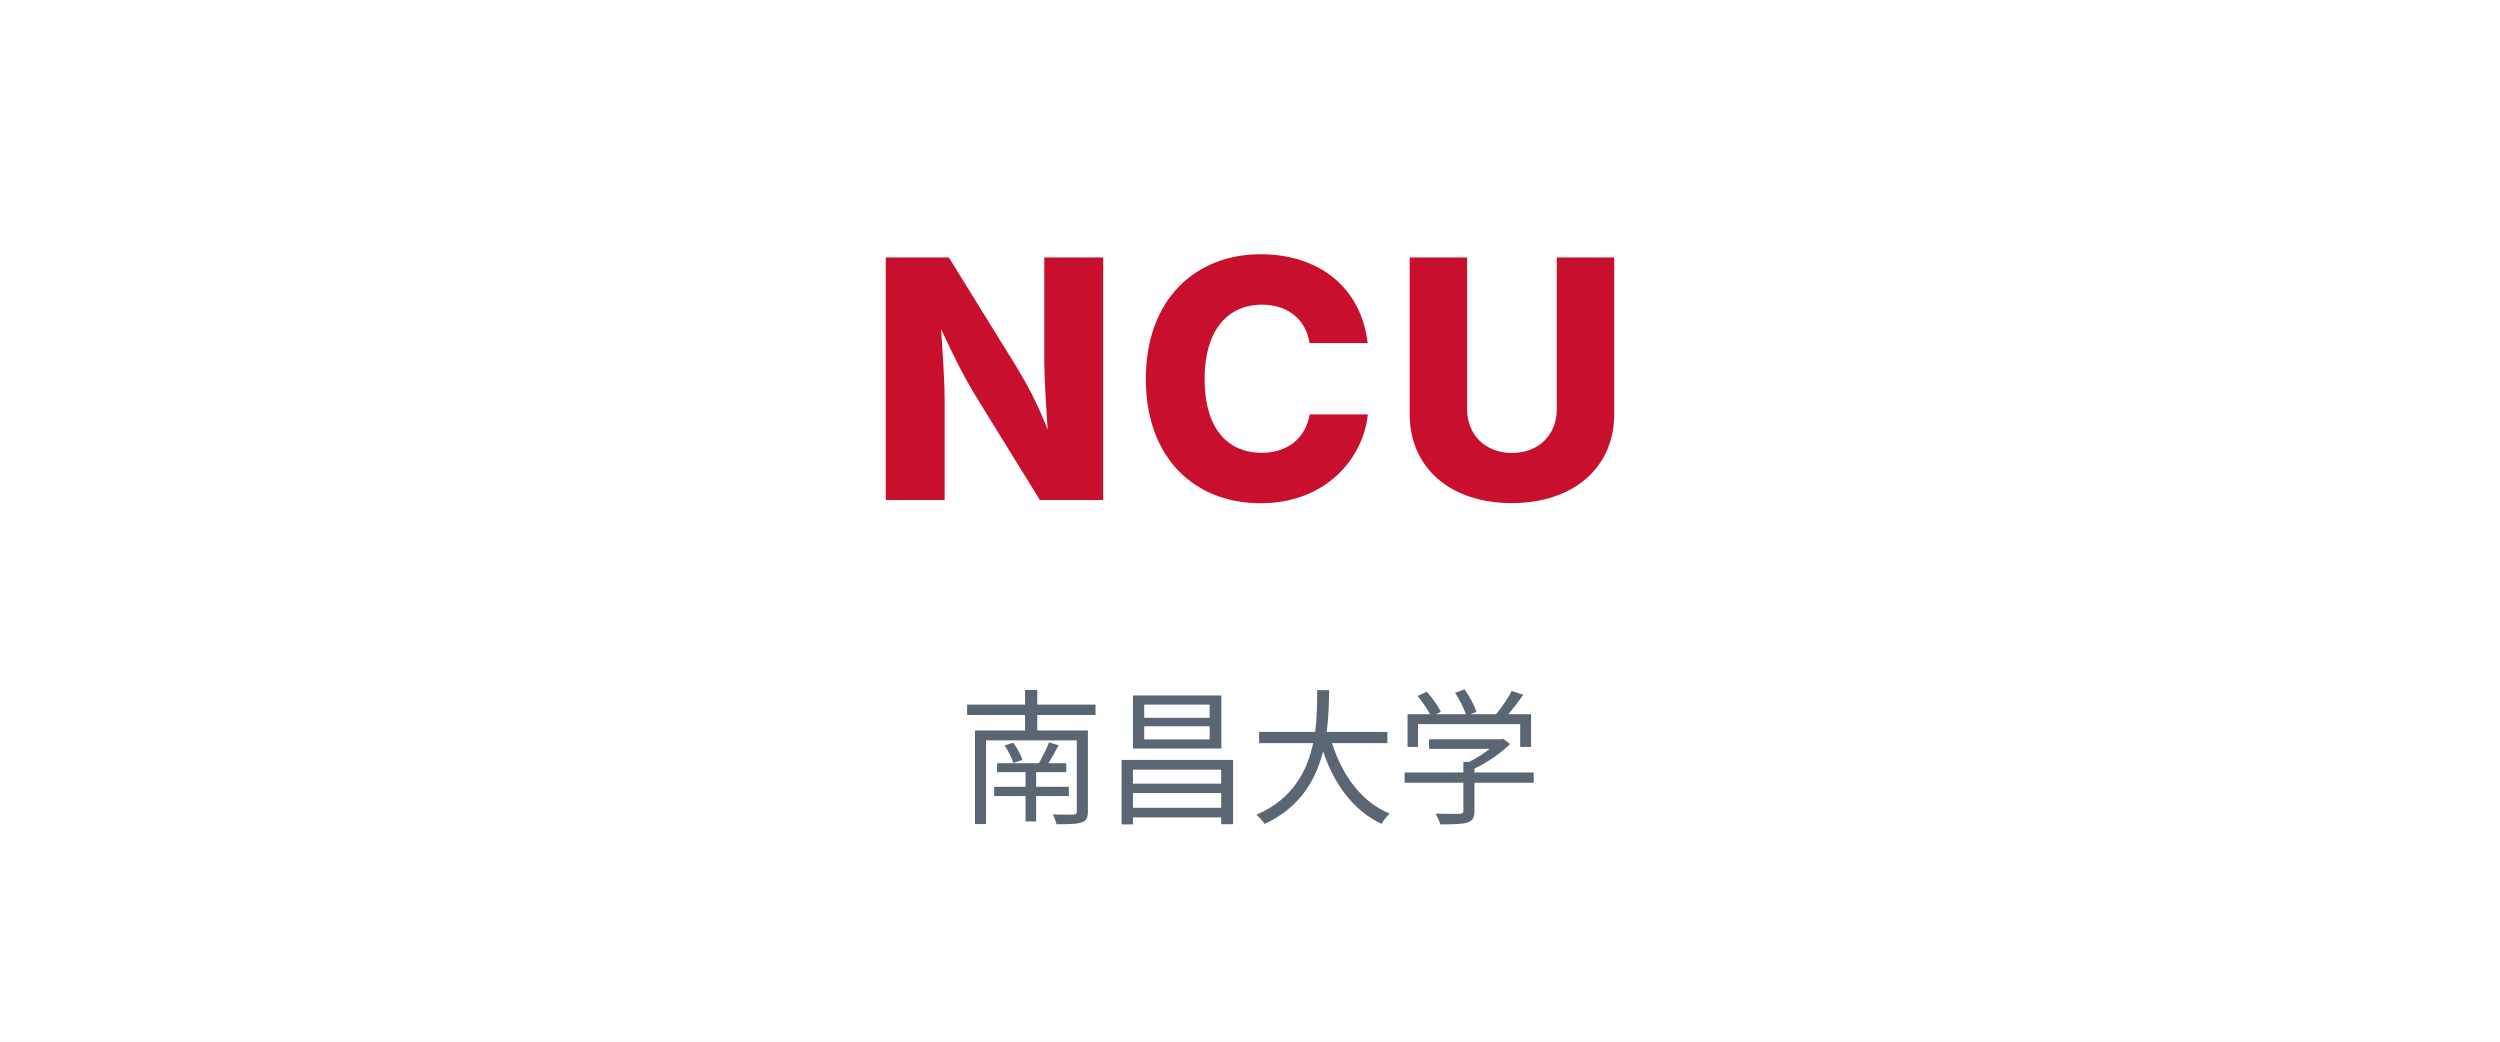
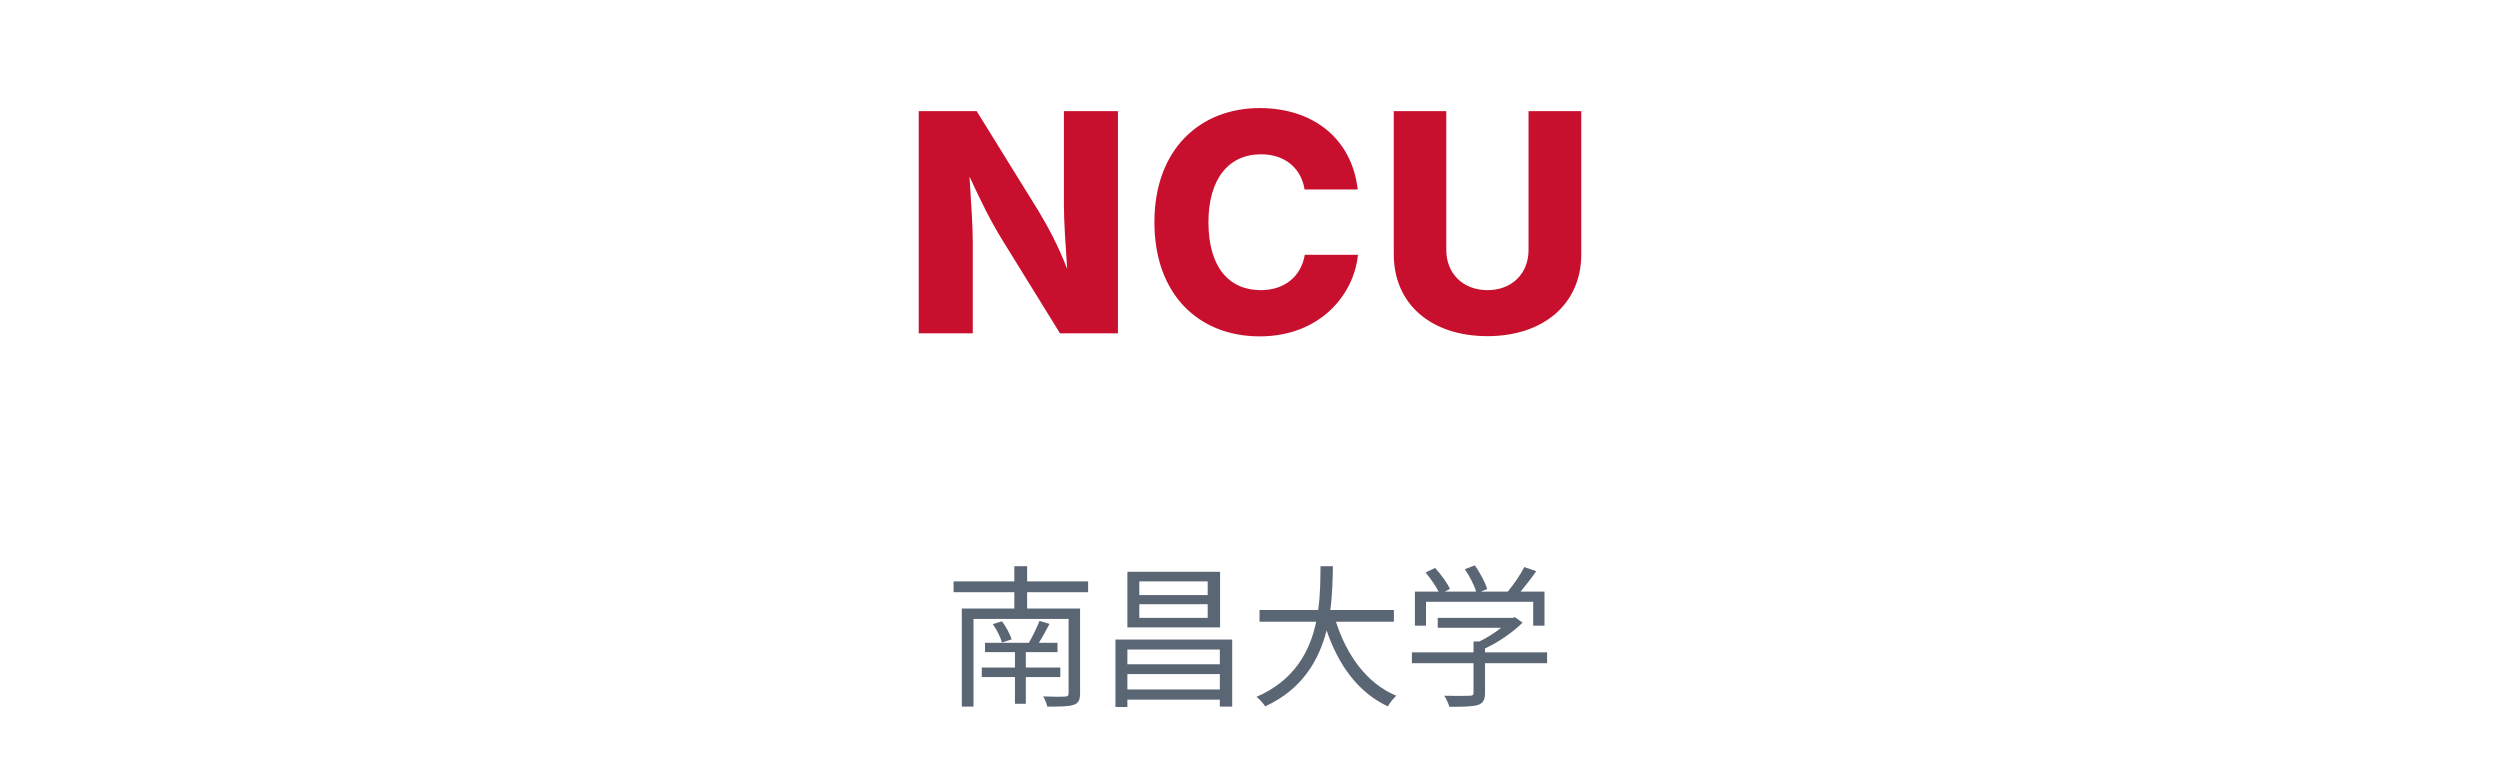
- <svg xmlns="http://www.w3.org/2000/svg" viewBox="0 0 240 100" width="240" height="100">
-   <rect width="240" height="100" fill="#ffffff" />
-   <text x="120" y="48" font-family="Inter, sans-serif" font-size="32" font-weight="800" fill="#C8102E" text-anchor="middle" letter-spacing="1">NCU</text>
-   <text x="120" y="78" font-family="Noto Sans SC, sans-serif" font-size="14" font-weight="500" fill="#5b6675" text-anchor="middle">南昌大学</text>
+ <svg xmlns="http://www.w3.org/2000/svg" viewBox="0 0 180 56">
+   <rect width="180" height="56" fill="#ffffff" />
+   <text x="90.0" y="24" font-family="Inter, sans-serif" font-size="22" font-weight="800" fill="#C8102E" text-anchor="middle" letter-spacing="0.5">NCU</text>
+   <text x="90.0" y="50" font-family="Noto Sans SC, sans-serif" font-size="11" font-weight="500" fill="#5b6675" text-anchor="middle">南昌大学</text>
</svg>
